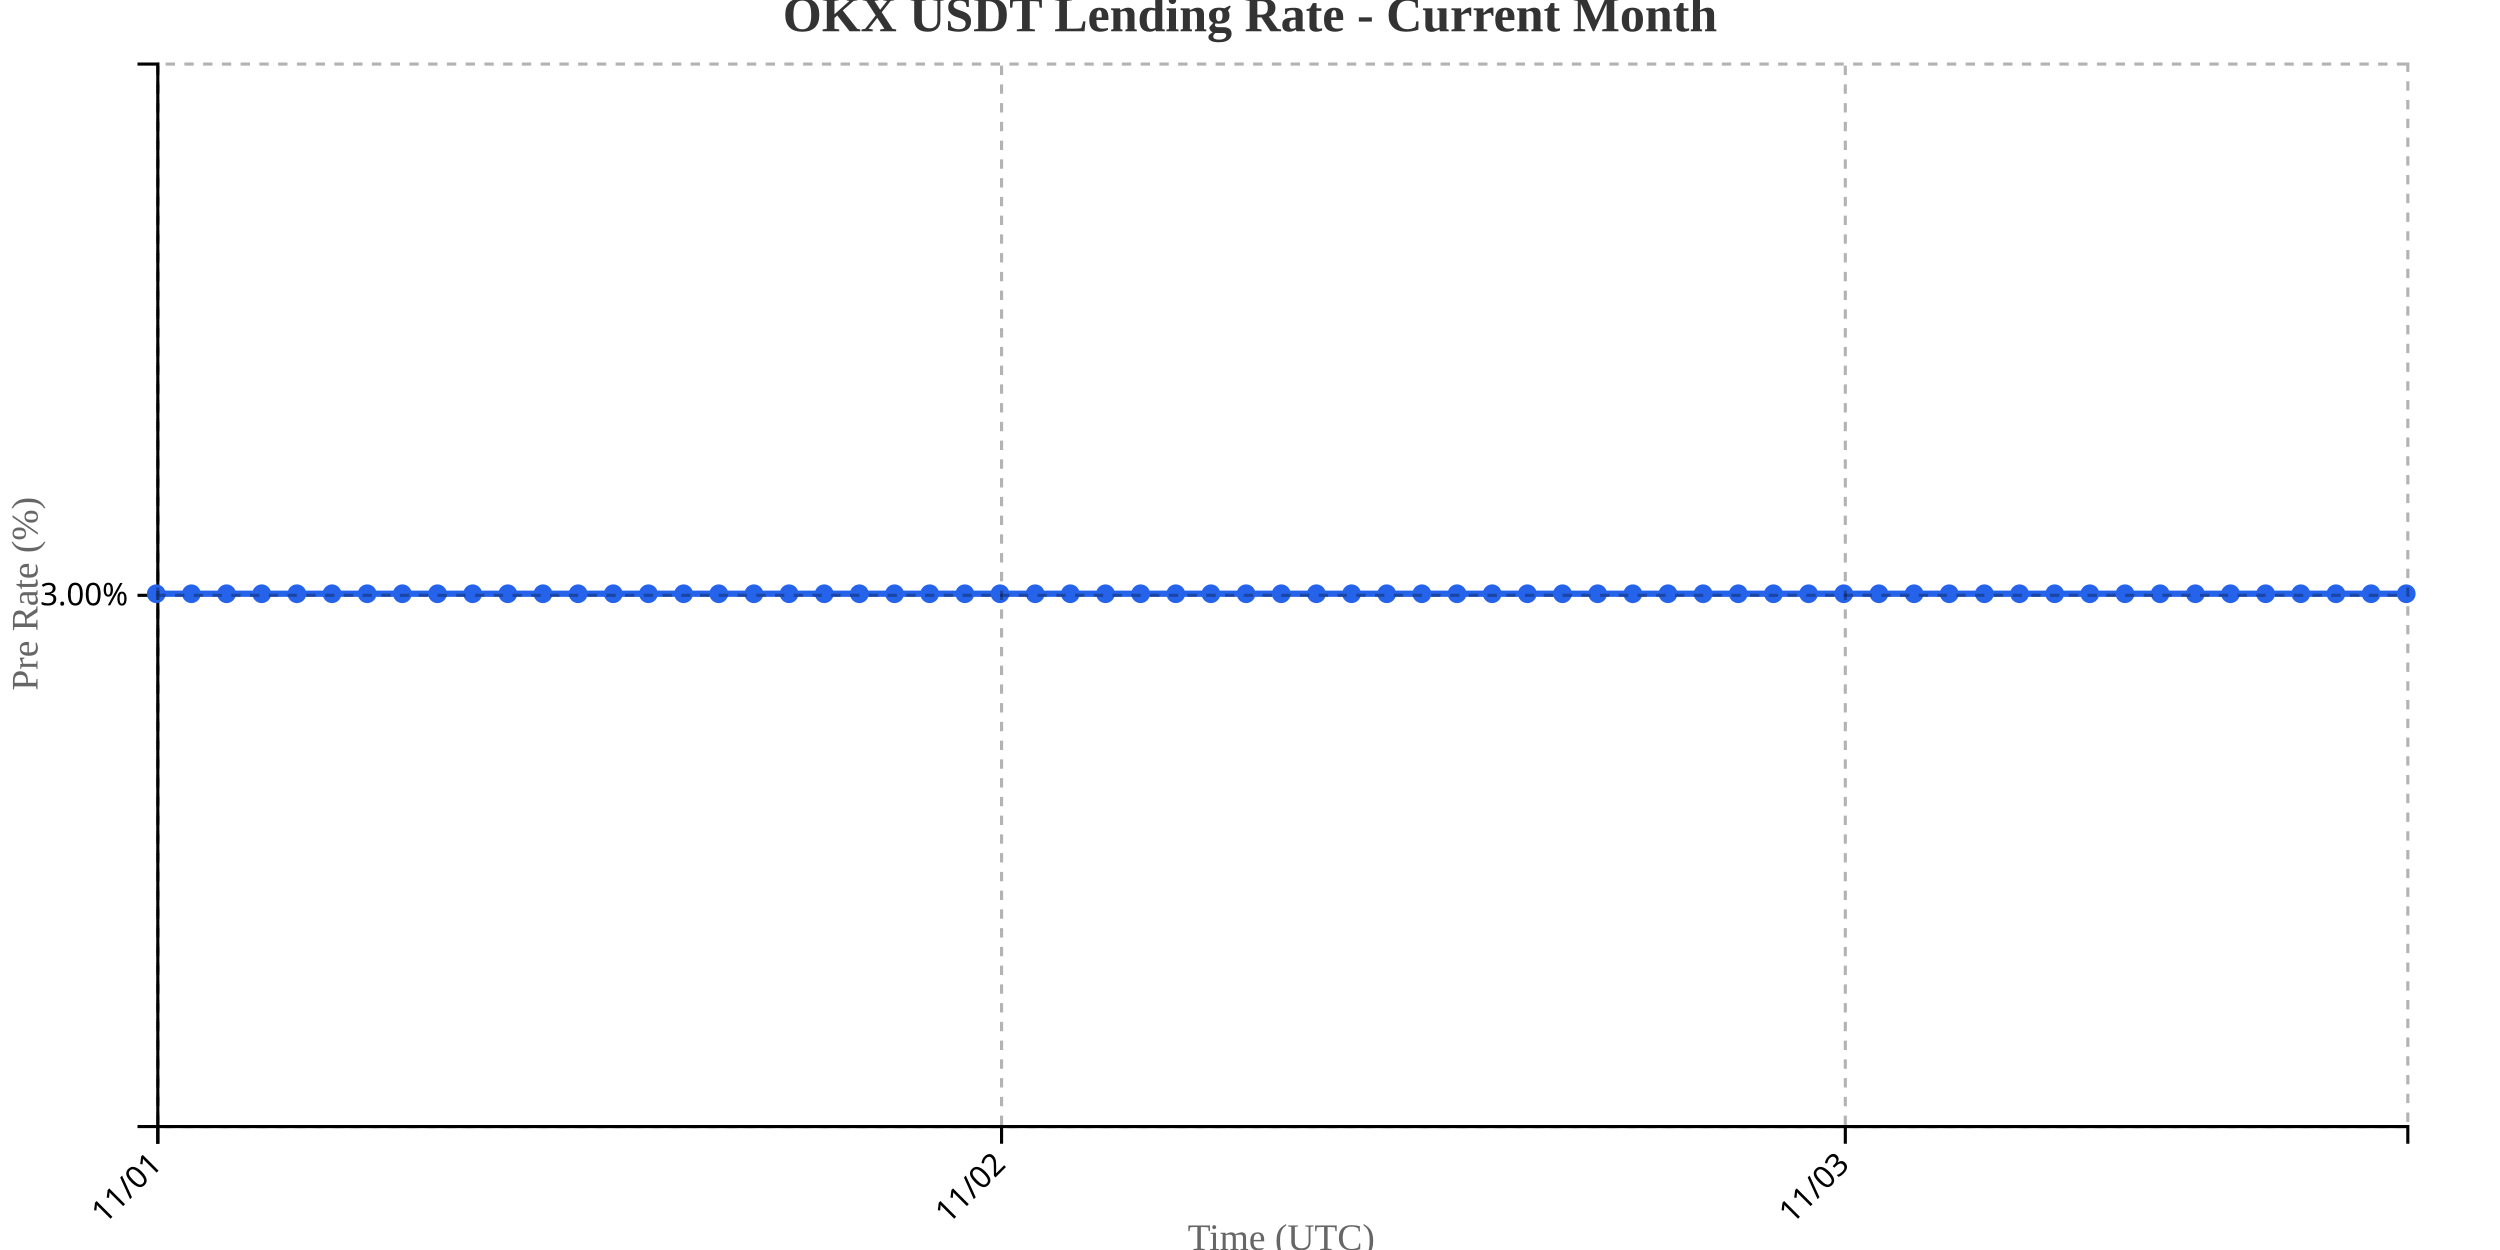
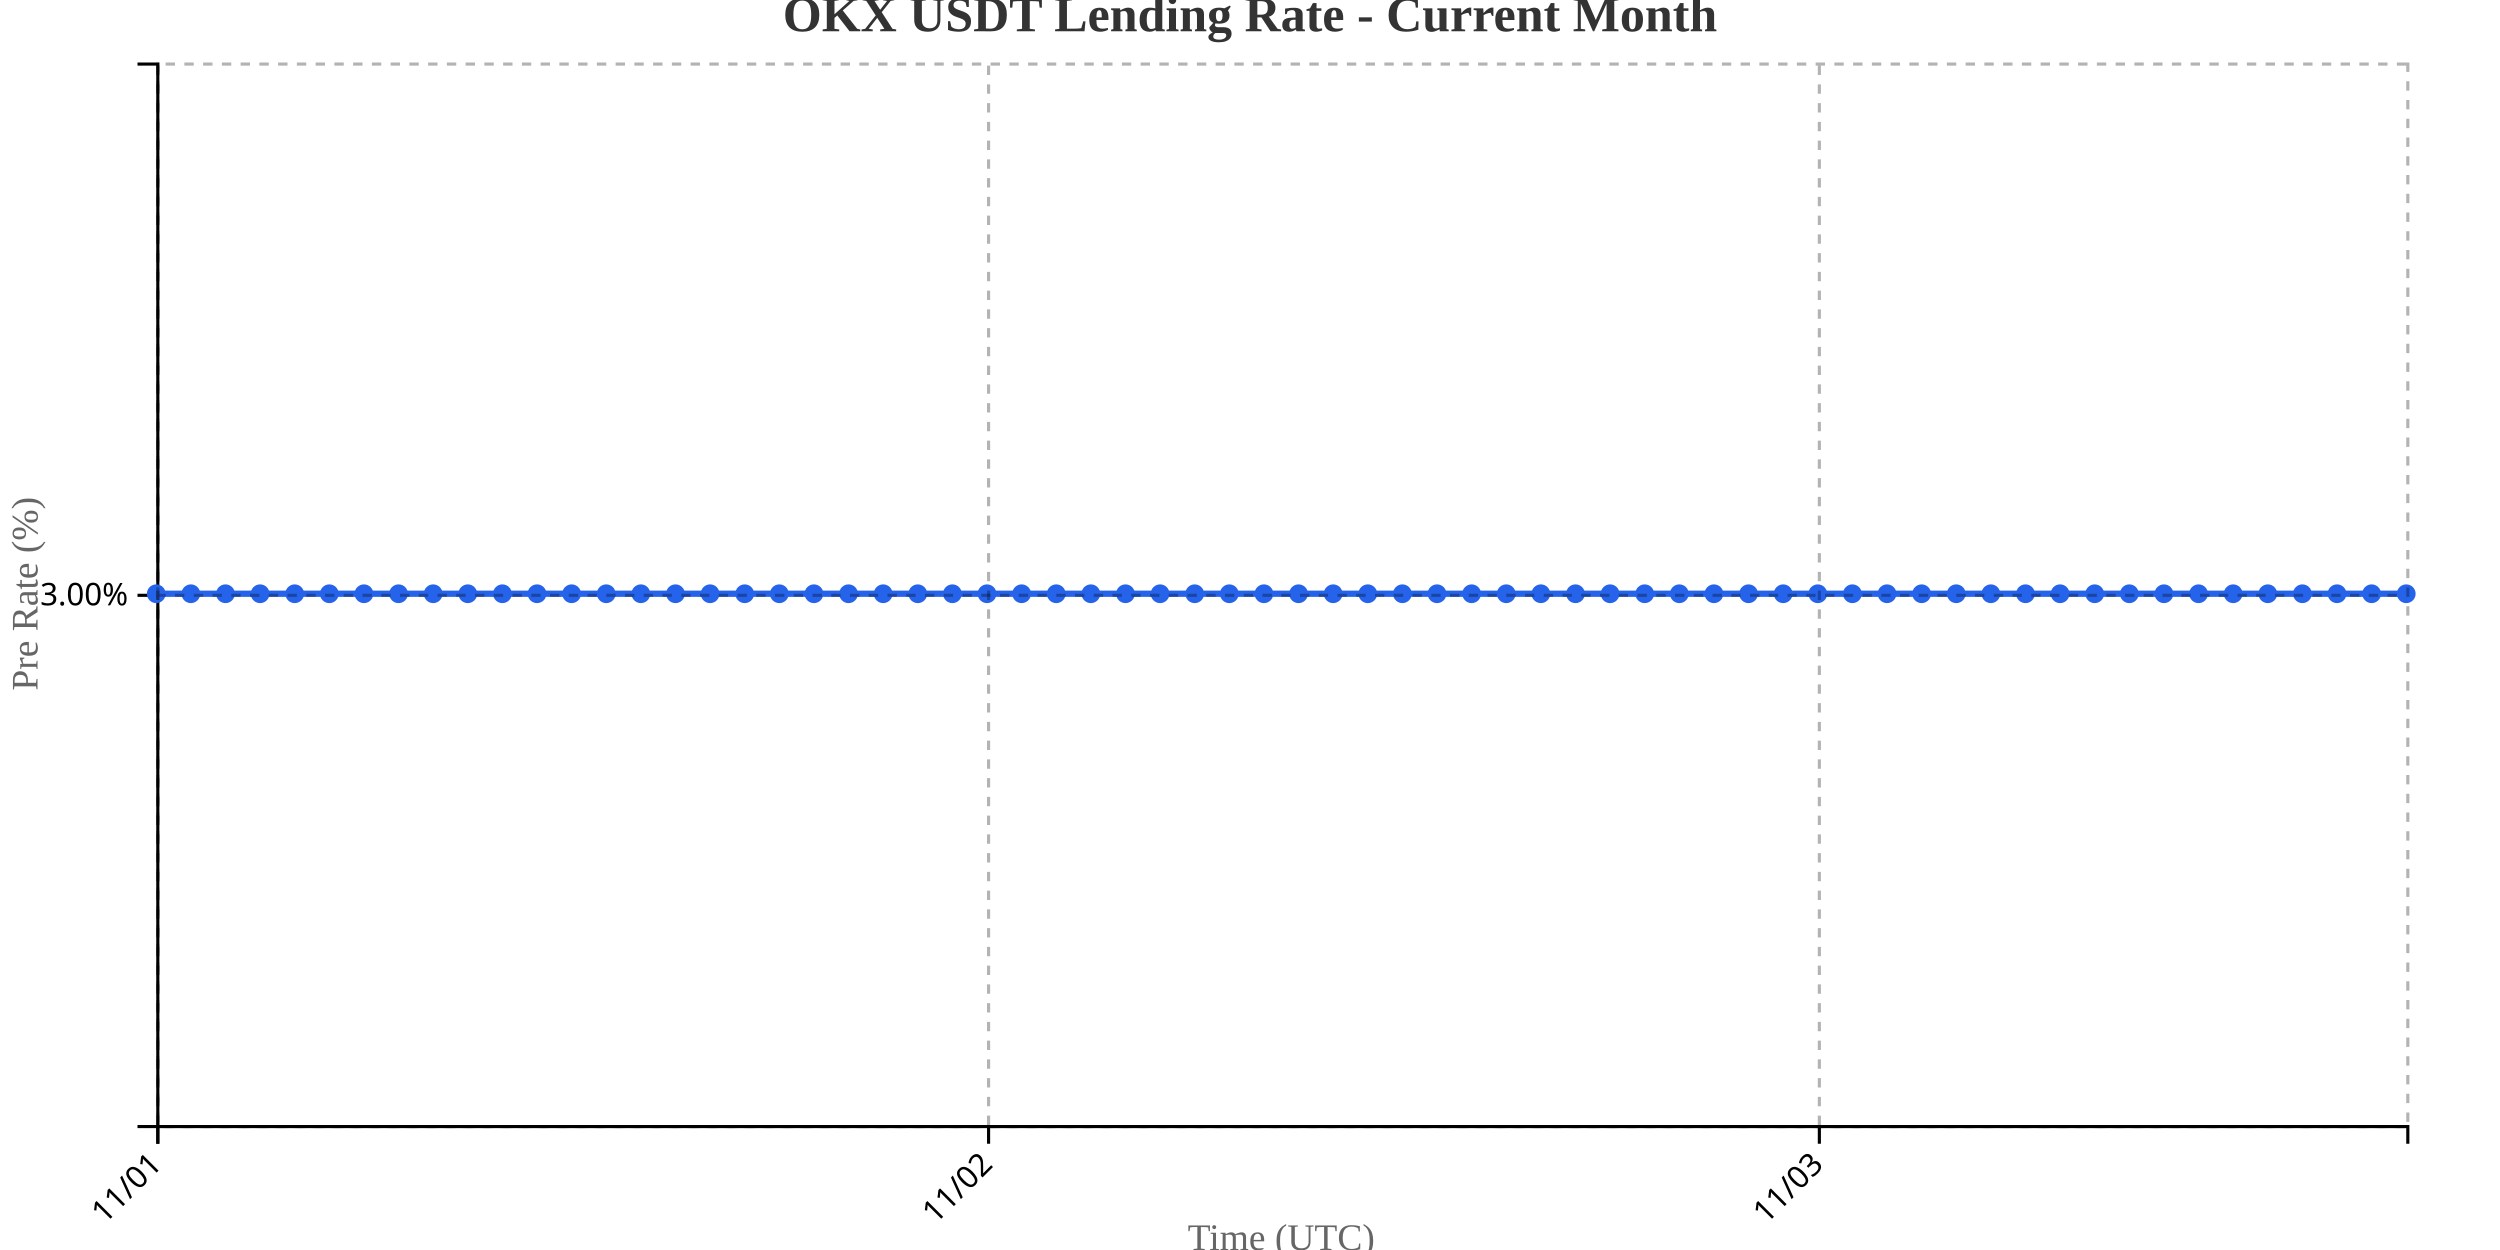
<svg xmlns="http://www.w3.org/2000/svg" width="800" height="400">
  <g transform="translate(50,20)">
    <g transform="translate(0,340)" fill="none" font-size="10" font-family="sans-serif" text-anchor="middle">
      <path class="domain" stroke="currentColor" d="M0.5,6V0.5H720.5V6" />
      <g class="tick" opacity="1" transform="translate(0.5,0)">
        <line stroke="currentColor" y2="6" />
        <text fill="currentColor" y="9" dy=".15em" style="text-anchor: end;" dx="-.8em" transform="rotate(-45)">11/01</text>
      </g>
-       <g class="tick" opacity="1" transform="translate(270.5,0)">
+       <g class="tick" opacity="1" transform="translate(266.3462,0)">
        <line stroke="currentColor" y2="6" />
        <text fill="currentColor" y="9" dy=".15em" style="text-anchor: end;" dx="-.8em" transform="rotate(-45)">11/02</text>
      </g>
-       <g class="tick" opacity="1" transform="translate(540.5,0)">
+       <g class="tick" opacity="1" transform="translate(532.1923,0)">
        <line stroke="currentColor" y2="6" />
        <text fill="currentColor" y="9" dy=".15em" style="text-anchor: end;" dx="-.8em" transform="rotate(-45)">11/03</text>
      </g>
    </g>
    <g fill="none" font-size="10" font-family="sans-serif" text-anchor="end">
      <path class="domain" stroke="currentColor" d="M-6,340.5H0.5V0.5H-6" />
      <g class="tick" opacity="1" transform="translate(0,170.5)">
        <line stroke="currentColor" x2="-6" />
        <text fill="currentColor" x="-9" dy="0.32em">3.00%</text>
      </g>
    </g>
    <text transform="rotate(-90)" y="-50" x="-170" dy="1em" style="text-anchor: middle; font-size: 12px; fill: #666;">Pre Rate (%)</text>
    <text transform="translate(360, 380)" style="text-anchor: middle; font-size: 12px; fill: #666;">Time (UTC)</text>
-     <path fill="none" stroke="#2563eb" stroke-width="2" d="M0,170C3.75,170,7.5,170,11.25,170C15,170,18.75,170,22.5,170C26.25,170,30,170,33.75,170C37.5,170,41.25,170,45,170C48.75,170,52.5,170,56.25,170C60,170,63.75,170,67.5,170C71.25,170,75,170,78.75,170C82.5,170,86.25,170,90,170C93.75,170,97.5,170,101.25,170C105,170,108.75,170,112.5,170C116.25,170,120,170,123.75,170C127.5,170,131.25,170,135,170C138.75,170,142.5,170,146.25,170C150,170,153.75,170,157.5,170C161.25,170,165,170,168.75,170C172.5,170,176.25,170,180,170C183.75,170,187.5,170,191.25,170C195,170,198.75,170,202.5,170C206.25,170,210,170,213.75,170C217.5,170,221.25,170,225,170C228.75,170,232.5,170,236.25,170C240,170,243.75,170,247.5,170C251.25,170,255,170,258.75,170C262.5,170,266.25,170,270,170C273.75,170,277.5,170,281.25,170C285,170,288.75,170,292.5,170C296.25,170,300,170,303.75,170C307.5,170,311.25,170,315,170C318.75,170,322.5,170,326.25,170C330,170,333.75,170,337.5,170C341.25,170,345,170,348.75,170C352.5,170,356.25,170,360,170C363.75,170,367.5,170,371.25,170C375,170,378.75,170,382.5,170C386.25,170,390,170,393.75,170C397.5,170,401.25,170,405,170C408.75,170,412.5,170,416.25,170C420,170,423.75,170,427.5,170C431.25,170,435,170,438.75,170C442.5,170,446.25,170,450,170C453.75,170,457.5,170,461.25,170C465,170,468.75,170,472.5,170C476.25,170,480,170,483.75,170C487.5,170,491.25,170,495,170C498.75,170,502.5,170,506.25,170C510,170,513.75,170,517.5,170C521.25,170,525,170,528.75,170C532.5,170,536.25,170,540,170C543.75,170,547.5,170,551.25,170C555,170,558.75,170,562.5,170C566.25,170,570,170,573.75,170C577.5,170,581.25,170,585,170C588.75,170,592.5,170,596.25,170C600,170,603.75,170,607.5,170C611.25,170,615,170,618.75,170C622.5,170,626.25,170,630,170C633.75,170,637.5,170,641.25,170C645,170,648.75,170,652.5,170C656.25,170,660,170,663.75,170C667.5,170,671.25,170,675,170C678.75,170,682.5,170,686.25,170C690,170,693.75,170,697.5,170C701.25,170,705,170,708.75,170C712.5,170,716.25,170,720,170" />
+     <path fill="none" stroke="#2563eb" stroke-width="2" d="M0,170C3.692,170,7.385,170,11.077,170C14.769,170,18.462,170,22.154,170C25.846,170,29.538,170,33.231,170C36.923,170,40.615,170,44.308,170C48,170,51.692,170,55.385,170C59.077,170,62.769,170,66.462,170C70.154,170,73.846,170,77.538,170C81.231,170,84.923,170,88.615,170C92.308,170,96,170,99.692,170C103.385,170,107.077,170,110.769,170C114.462,170,118.154,170,121.846,170C125.538,170,129.231,170,132.923,170C136.615,170,140.308,170,144,170C147.692,170,151.385,170,155.077,170C158.769,170,162.462,170,166.154,170C169.846,170,173.538,170,177.231,170C180.923,170,184.615,170,188.308,170C192,170,195.692,170,199.385,170C203.077,170,206.769,170,210.462,170C214.154,170,217.846,170,221.538,170C225.231,170,228.923,170,232.615,170C236.308,170,240,170,243.692,170C247.385,170,251.077,170,254.769,170C258.462,170,262.154,170,265.846,170C269.538,170,273.231,170,276.923,170C280.615,170,284.308,170,288,170C291.692,170,295.385,170,299.077,170C302.769,170,306.462,170,310.154,170C313.846,170,317.538,170,321.231,170C324.923,170,328.615,170,332.308,170C336,170,339.692,170,343.385,170C347.077,170,350.769,170,354.462,170C358.154,170,361.846,170,365.538,170C369.231,170,372.923,170,376.615,170C380.308,170,384,170,387.692,170C391.385,170,395.077,170,398.769,170C402.462,170,406.154,170,409.846,170C413.538,170,417.231,170,420.923,170C424.615,170,428.308,170,432,170C435.692,170,439.385,170,443.077,170C446.769,170,450.462,170,454.154,170C457.846,170,461.538,170,465.231,170C468.923,170,472.615,170,476.308,170C480,170,483.692,170,487.385,170C491.077,170,494.769,170,498.462,170C502.154,170,505.846,170,509.538,170C513.231,170,516.923,170,520.615,170C524.308,170,528,170,531.692,170C535.385,170,539.077,170,542.769,170C546.462,170,550.154,170,553.846,170C557.538,170,561.231,170,564.923,170C568.615,170,572.308,170,576,170C579.692,170,583.385,170,587.077,170C590.769,170,594.462,170,598.154,170C601.846,170,605.538,170,609.231,170C612.923,170,616.615,170,620.308,170C624,170,627.692,170,631.385,170C635.077,170,638.769,170,642.462,170C646.154,170,649.846,170,653.538,170C657.231,170,660.923,170,664.615,170C668.308,170,672,170,675.692,170C679.385,170,683.077,170,686.769,170C690.462,170,694.154,170,697.846,170C701.538,170,705.231,170,708.923,170C712.615,170,716.308,170,720,170" />
    <circle class="dot" cx="0" cy="170" r="3" fill="#2563eb" />
-     <circle class="dot" cx="11.25" cy="170" r="3" fill="#2563eb" />
-     <circle class="dot" cx="22.5" cy="170" r="3" fill="#2563eb" />
-     <circle class="dot" cx="33.75" cy="170" r="3" fill="#2563eb" />
-     <circle class="dot" cx="45" cy="170" r="3" fill="#2563eb" />
-     <circle class="dot" cx="56.25" cy="170" r="3" fill="#2563eb" />
-     <circle class="dot" cx="67.5" cy="170" r="3" fill="#2563eb" />
-     <circle class="dot" cx="78.75" cy="170" r="3" fill="#2563eb" />
-     <circle class="dot" cx="90" cy="170" r="3" fill="#2563eb" />
-     <circle class="dot" cx="101.25" cy="170" r="3" fill="#2563eb" />
-     <circle class="dot" cx="112.5" cy="170" r="3" fill="#2563eb" />
-     <circle class="dot" cx="123.75" cy="170" r="3" fill="#2563eb" />
-     <circle class="dot" cx="135" cy="170" r="3" fill="#2563eb" />
-     <circle class="dot" cx="146.25" cy="170" r="3" fill="#2563eb" />
-     <circle class="dot" cx="157.5" cy="170" r="3" fill="#2563eb" />
-     <circle class="dot" cx="168.75" cy="170" r="3" fill="#2563eb" />
-     <circle class="dot" cx="180" cy="170" r="3" fill="#2563eb" />
-     <circle class="dot" cx="191.25" cy="170" r="3" fill="#2563eb" />
-     <circle class="dot" cx="202.5" cy="170" r="3" fill="#2563eb" />
-     <circle class="dot" cx="213.75" cy="170" r="3" fill="#2563eb" />
-     <circle class="dot" cx="225" cy="170" r="3" fill="#2563eb" />
-     <circle class="dot" cx="236.25" cy="170" r="3" fill="#2563eb" />
-     <circle class="dot" cx="247.5" cy="170" r="3" fill="#2563eb" />
-     <circle class="dot" cx="258.75" cy="170" r="3" fill="#2563eb" />
-     <circle class="dot" cx="270" cy="170" r="3" fill="#2563eb" />
-     <circle class="dot" cx="281.25" cy="170" r="3" fill="#2563eb" />
-     <circle class="dot" cx="292.5" cy="170" r="3" fill="#2563eb" />
-     <circle class="dot" cx="303.75" cy="170" r="3" fill="#2563eb" />
-     <circle class="dot" cx="315" cy="170" r="3" fill="#2563eb" />
-     <circle class="dot" cx="326.25" cy="170" r="3" fill="#2563eb" />
-     <circle class="dot" cx="337.5" cy="170" r="3" fill="#2563eb" />
-     <circle class="dot" cx="348.75" cy="170" r="3" fill="#2563eb" />
-     <circle class="dot" cx="360" cy="170" r="3" fill="#2563eb" />
-     <circle class="dot" cx="371.25" cy="170" r="3" fill="#2563eb" />
-     <circle class="dot" cx="382.5" cy="170" r="3" fill="#2563eb" />
-     <circle class="dot" cx="393.75" cy="170" r="3" fill="#2563eb" />
-     <circle class="dot" cx="405" cy="170" r="3" fill="#2563eb" />
-     <circle class="dot" cx="416.25" cy="170" r="3" fill="#2563eb" />
-     <circle class="dot" cx="427.5" cy="170" r="3" fill="#2563eb" />
-     <circle class="dot" cx="438.75" cy="170" r="3" fill="#2563eb" />
-     <circle class="dot" cx="450" cy="170" r="3" fill="#2563eb" />
-     <circle class="dot" cx="461.25" cy="170" r="3" fill="#2563eb" />
-     <circle class="dot" cx="472.5" cy="170" r="3" fill="#2563eb" />
-     <circle class="dot" cx="483.75" cy="170" r="3" fill="#2563eb" />
-     <circle class="dot" cx="495" cy="170" r="3" fill="#2563eb" />
-     <circle class="dot" cx="506.25" cy="170" r="3" fill="#2563eb" />
-     <circle class="dot" cx="517.5" cy="170" r="3" fill="#2563eb" />
-     <circle class="dot" cx="528.75" cy="170" r="3" fill="#2563eb" />
-     <circle class="dot" cx="540" cy="170" r="3" fill="#2563eb" />
-     <circle class="dot" cx="551.25" cy="170" r="3" fill="#2563eb" />
-     <circle class="dot" cx="562.5" cy="170" r="3" fill="#2563eb" />
-     <circle class="dot" cx="573.75" cy="170" r="3" fill="#2563eb" />
-     <circle class="dot" cx="585" cy="170" r="3" fill="#2563eb" />
-     <circle class="dot" cx="596.25" cy="170" r="3" fill="#2563eb" />
-     <circle class="dot" cx="607.5" cy="170" r="3" fill="#2563eb" />
-     <circle class="dot" cx="618.75" cy="170" r="3" fill="#2563eb" />
-     <circle class="dot" cx="630" cy="170" r="3" fill="#2563eb" />
-     <circle class="dot" cx="641.25" cy="170" r="3" fill="#2563eb" />
-     <circle class="dot" cx="652.5" cy="170" r="3" fill="#2563eb" />
-     <circle class="dot" cx="663.75" cy="170" r="3" fill="#2563eb" />
-     <circle class="dot" cx="675" cy="170" r="3" fill="#2563eb" />
-     <circle class="dot" cx="686.25" cy="170" r="3" fill="#2563eb" />
-     <circle class="dot" cx="697.5" cy="170" r="3" fill="#2563eb" />
-     <circle class="dot" cx="708.75" cy="170" r="3" fill="#2563eb" />
+     <circle class="dot" cx="11.077" cy="170" r="3" fill="#2563eb" />
+     <circle class="dot" cx="22.154" cy="170" r="3" fill="#2563eb" />
+     <circle class="dot" cx="33.231" cy="170" r="3" fill="#2563eb" />
+     <circle class="dot" cx="44.308" cy="170" r="3" fill="#2563eb" />
+     <circle class="dot" cx="55.385" cy="170" r="3" fill="#2563eb" />
+     <circle class="dot" cx="66.462" cy="170" r="3" fill="#2563eb" />
+     <circle class="dot" cx="77.538" cy="170" r="3" fill="#2563eb" />
+     <circle class="dot" cx="88.615" cy="170" r="3" fill="#2563eb" />
+     <circle class="dot" cx="99.692" cy="170" r="3" fill="#2563eb" />
+     <circle class="dot" cx="110.769" cy="170" r="3" fill="#2563eb" />
+     <circle class="dot" cx="121.846" cy="170" r="3" fill="#2563eb" />
+     <circle class="dot" cx="132.923" cy="170" r="3" fill="#2563eb" />
+     <circle class="dot" cx="144" cy="170" r="3" fill="#2563eb" />
+     <circle class="dot" cx="155.077" cy="170" r="3" fill="#2563eb" />
+     <circle class="dot" cx="166.154" cy="170" r="3" fill="#2563eb" />
+     <circle class="dot" cx="177.231" cy="170" r="3" fill="#2563eb" />
+     <circle class="dot" cx="188.308" cy="170" r="3" fill="#2563eb" />
+     <circle class="dot" cx="199.385" cy="170" r="3" fill="#2563eb" />
+     <circle class="dot" cx="210.462" cy="170" r="3" fill="#2563eb" />
+     <circle class="dot" cx="221.538" cy="170" r="3" fill="#2563eb" />
+     <circle class="dot" cx="232.615" cy="170" r="3" fill="#2563eb" />
+     <circle class="dot" cx="243.692" cy="170" r="3" fill="#2563eb" />
+     <circle class="dot" cx="254.769" cy="170" r="3" fill="#2563eb" />
+     <circle class="dot" cx="265.846" cy="170" r="3" fill="#2563eb" />
+     <circle class="dot" cx="276.923" cy="170" r="3" fill="#2563eb" />
+     <circle class="dot" cx="288" cy="170" r="3" fill="#2563eb" />
+     <circle class="dot" cx="299.077" cy="170" r="3" fill="#2563eb" />
+     <circle class="dot" cx="310.154" cy="170" r="3" fill="#2563eb" />
+     <circle class="dot" cx="321.231" cy="170" r="3" fill="#2563eb" />
+     <circle class="dot" cx="332.308" cy="170" r="3" fill="#2563eb" />
+     <circle class="dot" cx="343.385" cy="170" r="3" fill="#2563eb" />
+     <circle class="dot" cx="354.462" cy="170" r="3" fill="#2563eb" />
+     <circle class="dot" cx="365.538" cy="170" r="3" fill="#2563eb" />
+     <circle class="dot" cx="376.615" cy="170" r="3" fill="#2563eb" />
+     <circle class="dot" cx="387.692" cy="170" r="3" fill="#2563eb" />
+     <circle class="dot" cx="398.769" cy="170" r="3" fill="#2563eb" />
+     <circle class="dot" cx="409.846" cy="170" r="3" fill="#2563eb" />
+     <circle class="dot" cx="420.923" cy="170" r="3" fill="#2563eb" />
+     <circle class="dot" cx="432" cy="170" r="3" fill="#2563eb" />
+     <circle class="dot" cx="443.077" cy="170" r="3" fill="#2563eb" />
+     <circle class="dot" cx="454.154" cy="170" r="3" fill="#2563eb" />
+     <circle class="dot" cx="465.231" cy="170" r="3" fill="#2563eb" />
+     <circle class="dot" cx="476.308" cy="170" r="3" fill="#2563eb" />
+     <circle class="dot" cx="487.385" cy="170" r="3" fill="#2563eb" />
+     <circle class="dot" cx="498.462" cy="170" r="3" fill="#2563eb" />
+     <circle class="dot" cx="509.538" cy="170" r="3" fill="#2563eb" />
+     <circle class="dot" cx="520.615" cy="170" r="3" fill="#2563eb" />
+     <circle class="dot" cx="531.692" cy="170" r="3" fill="#2563eb" />
+     <circle class="dot" cx="542.769" cy="170" r="3" fill="#2563eb" />
+     <circle class="dot" cx="553.846" cy="170" r="3" fill="#2563eb" />
+     <circle class="dot" cx="564.923" cy="170" r="3" fill="#2563eb" />
+     <circle class="dot" cx="576" cy="170" r="3" fill="#2563eb" />
+     <circle class="dot" cx="587.077" cy="170" r="3" fill="#2563eb" />
+     <circle class="dot" cx="598.154" cy="170" r="3" fill="#2563eb" />
+     <circle class="dot" cx="609.231" cy="170" r="3" fill="#2563eb" />
+     <circle class="dot" cx="620.308" cy="170" r="3" fill="#2563eb" />
+     <circle class="dot" cx="631.385" cy="170" r="3" fill="#2563eb" />
+     <circle class="dot" cx="642.462" cy="170" r="3" fill="#2563eb" />
+     <circle class="dot" cx="653.538" cy="170" r="3" fill="#2563eb" />
+     <circle class="dot" cx="664.615" cy="170" r="3" fill="#2563eb" />
+     <circle class="dot" cx="675.692" cy="170" r="3" fill="#2563eb" />
+     <circle class="dot" cx="686.769" cy="170" r="3" fill="#2563eb" />
+     <circle class="dot" cx="697.846" cy="170" r="3" fill="#2563eb" />
+     <circle class="dot" cx="708.923" cy="170" r="3" fill="#2563eb" />
    <circle class="dot" cx="720" cy="170" r="3" fill="#2563eb" />
    <g class="grid" transform="translate(0,340)" fill="none" font-size="10" font-family="sans-serif" text-anchor="middle" style="stroke-dasharray: 3,3; opacity: 0.3;">
      <path class="domain" stroke="currentColor" d="M0.5,-340V0.5H720.5V-340" />
      <g class="tick" opacity="1" transform="translate(0.5,0)">
        <line stroke="currentColor" y2="-340" />
        <text fill="currentColor" y="3" dy="0.71em" />
      </g>
-       <g class="tick" opacity="1" transform="translate(270.5,0)">
+       <g class="tick" opacity="1" transform="translate(266.3462,0)">
        <line stroke="currentColor" y2="-340" />
        <text fill="currentColor" y="3" dy="0.71em" />
      </g>
-       <g class="tick" opacity="1" transform="translate(540.5,0)">
+       <g class="tick" opacity="1" transform="translate(532.1923,0)">
        <line stroke="currentColor" y2="-340" />
        <text fill="currentColor" y="3" dy="0.71em" />
      </g>
    </g>
    <g class="grid" fill="none" font-size="10" font-family="sans-serif" text-anchor="end" style="stroke-dasharray: 3,3; opacity: 0.3;">
      <path class="domain" stroke="currentColor" d="M720,340.5H0.5V0.5H720" />
      <g class="tick" opacity="1" transform="translate(0,170.5)">
        <line stroke="currentColor" x2="720" />
        <text fill="currentColor" x="-3" dy="0.32em" />
      </g>
    </g>
  </g>
  <text x="400" y="10" text-anchor="middle" style="font-size: 16px; font-weight: bold; fill: #333;">OKX USDT Lending Rate - Current Month</text>
</svg>
